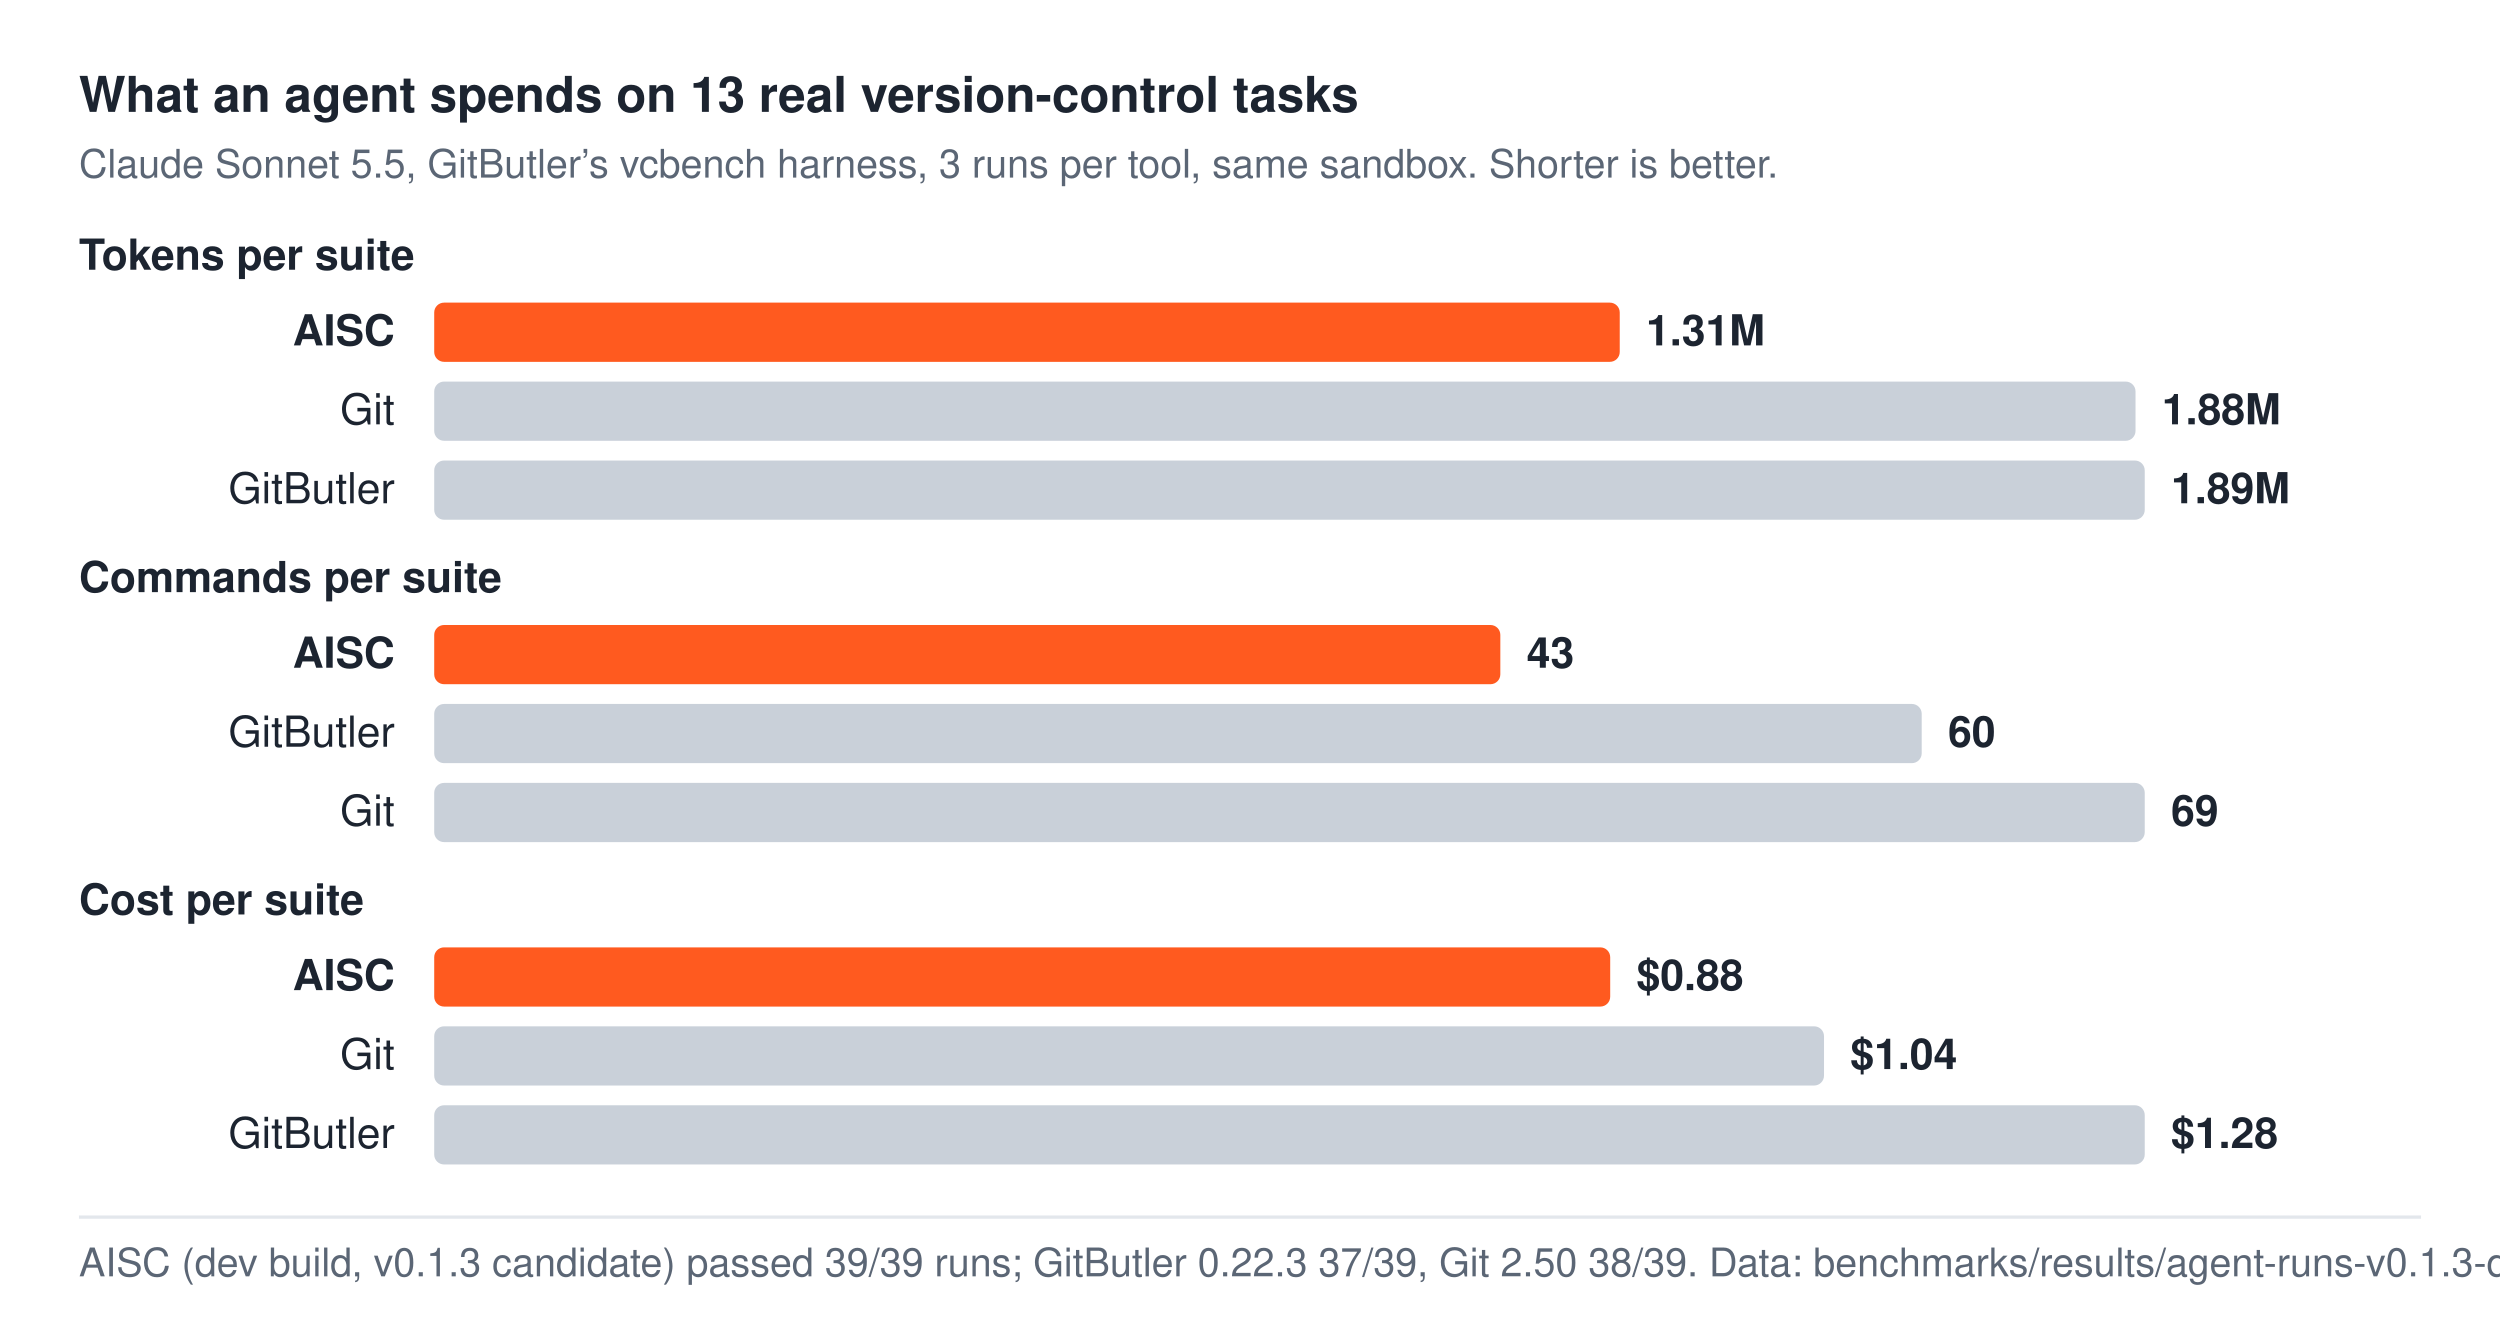
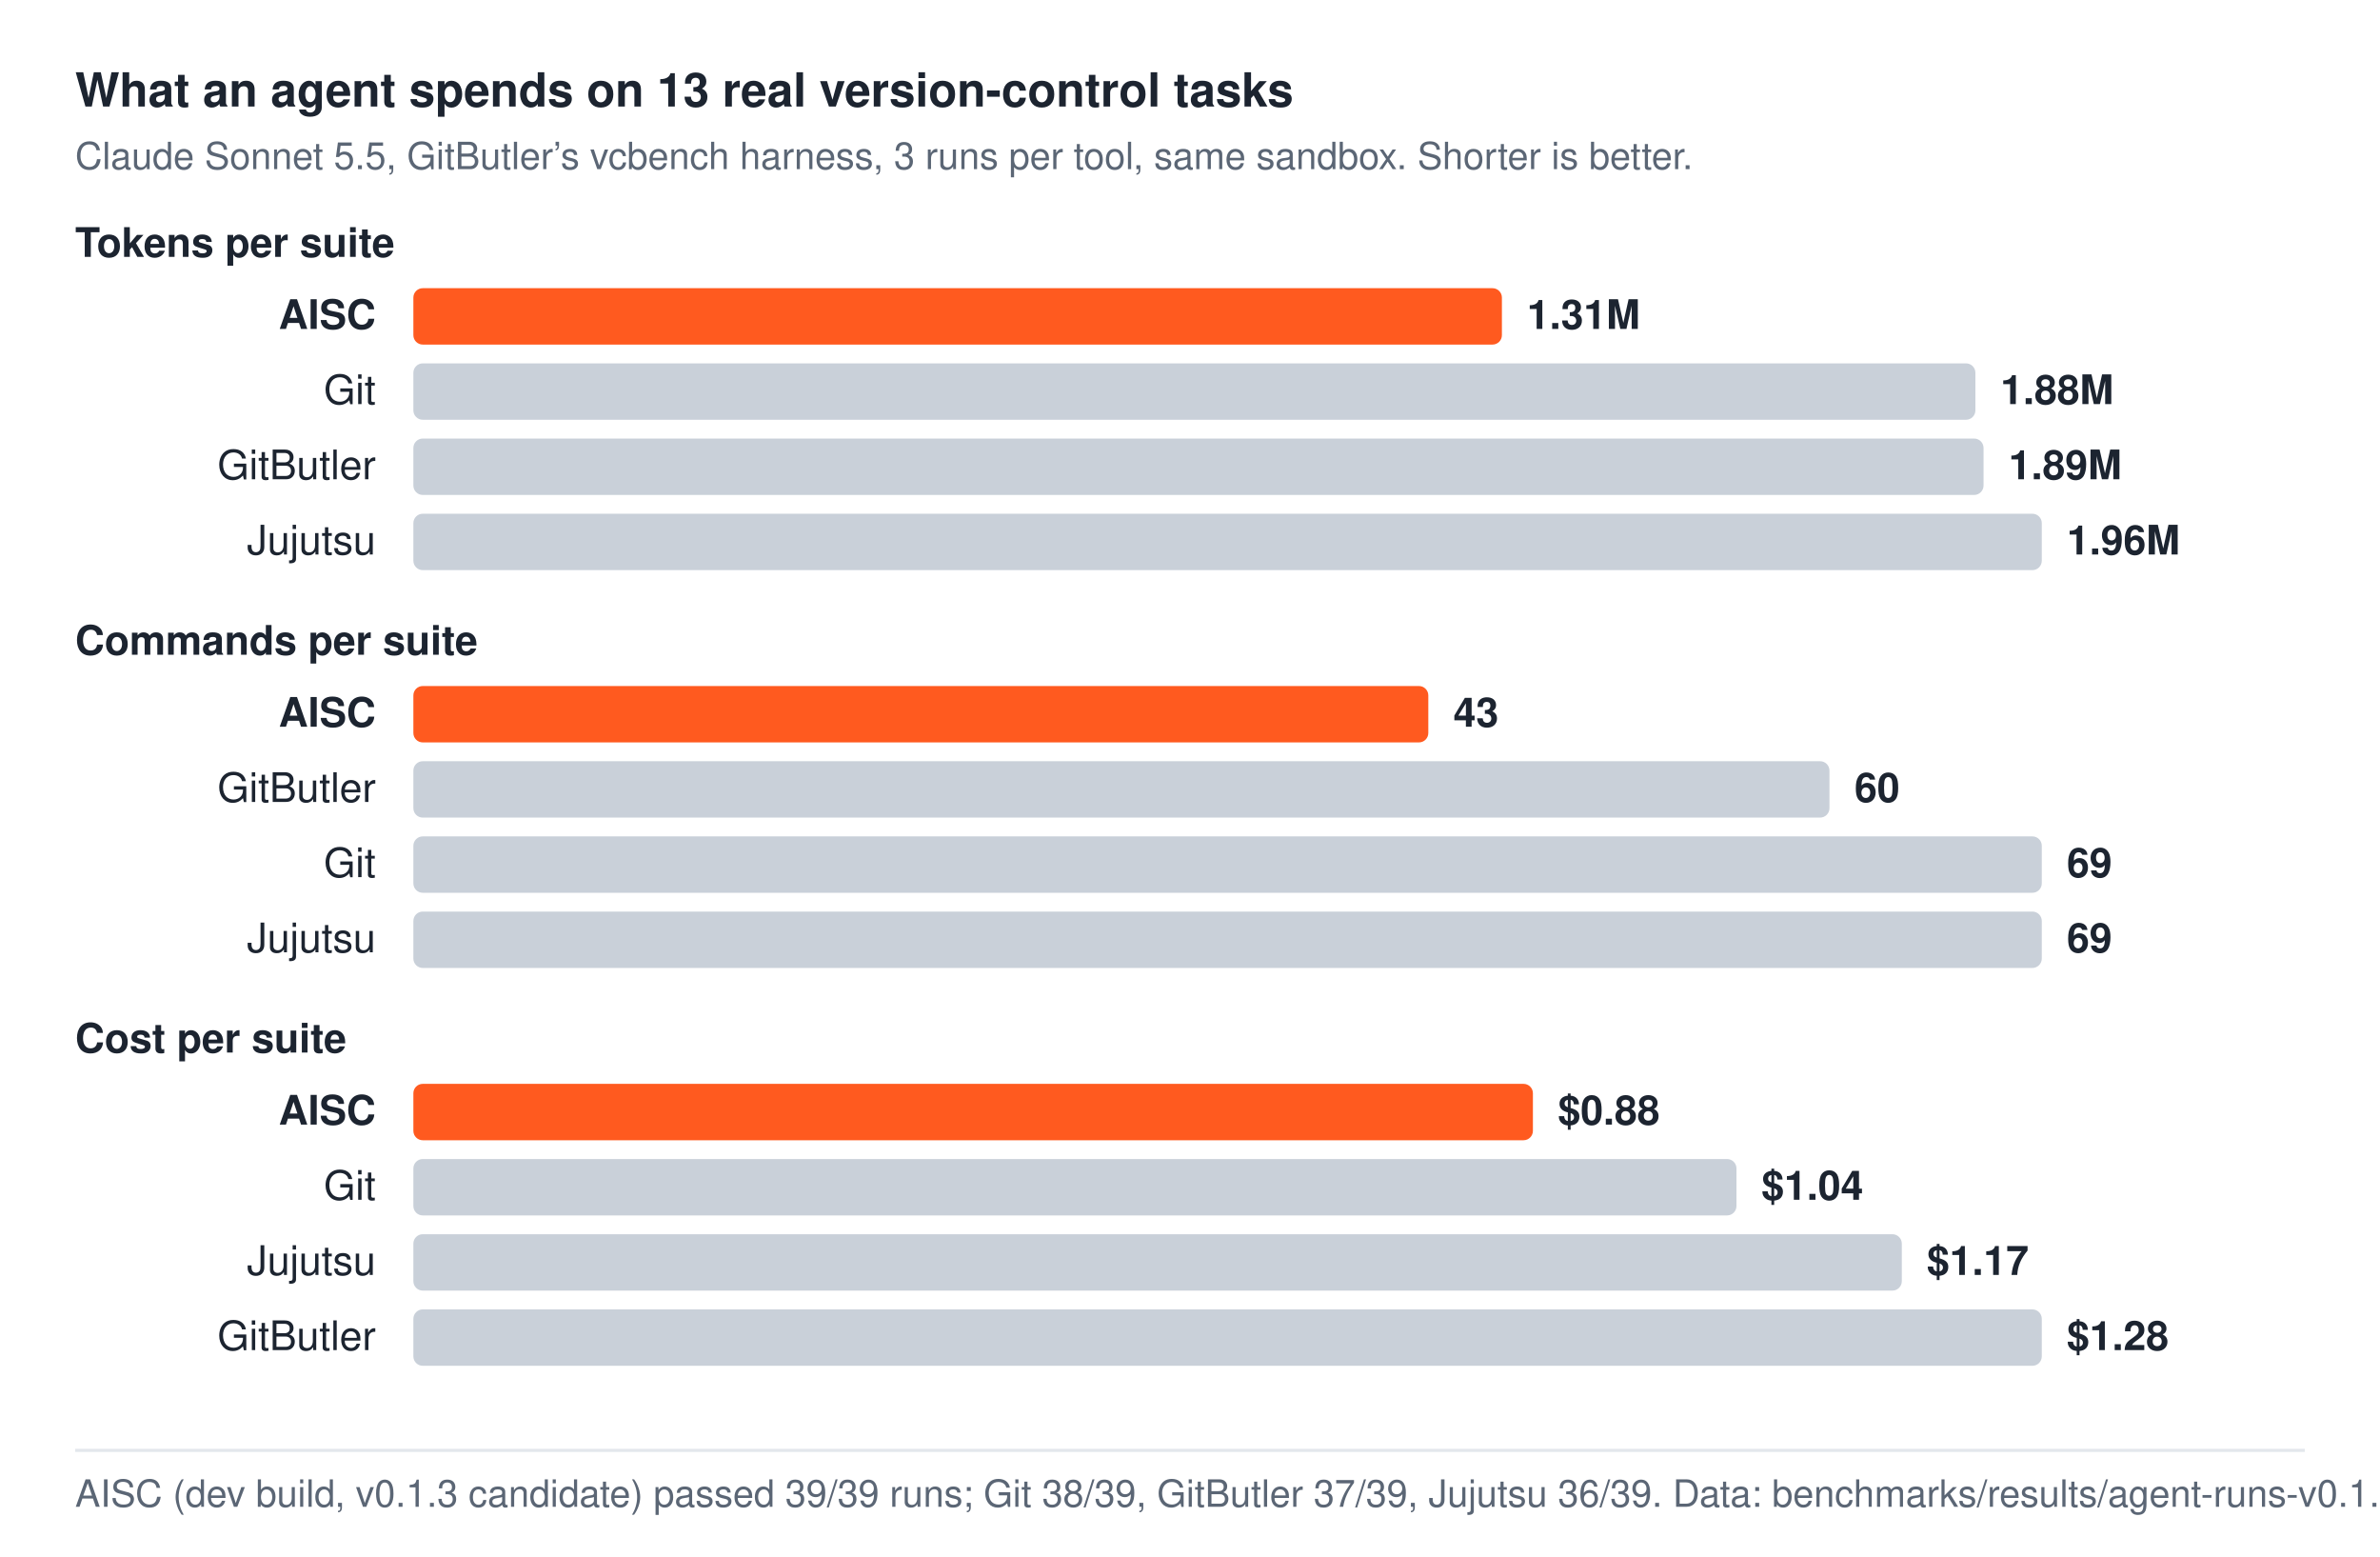
- <svg xmlns="http://www.w3.org/2000/svg" width="760" height="404" viewBox="0 0 760 404" role="img" aria-label="Real agents on 13 vcbench tasks: AISC 1.31M tokens, 43 commands, $0.88; Git 1.88M, 69, $1.04; GitButler 1.89M, 60, $1.28">
+ <svg xmlns="http://www.w3.org/2000/svg" width="760" height="497" viewBox="0 0 760 497" role="img" aria-label="Real agents on 13 vcbench tasks: AISC 1.31M tokens, 43 commands, $0.88; Git 1.88M tokens, 69 commands, $1.04; GitButler 1.89M tokens, 60 commands, $1.28; Jujutsu 1.96M tokens, 69 commands, $1.17">
  <style>text{font-family:-apple-system, BlinkMacSystemFont, 'Segoe UI', Helvetica, Arial, sans-serif;fill:#1C2430} .s{fill:#5B6675;font-size:12px} .h{font-size:15px;font-weight:600} .l{font-size:13px} .v{font-size:13px;font-weight:600;font-variant-numeric:tabular-nums} .a{font-weight:700}</style>
  <text x="24" y="34" class="h">What an agent spends on 13 real version-control tasks</text>
  <text x="24" y="54" class="s">Claude Sonnet 5.5, GitButler’s vcbench harness, 3 runs per tool, same sandbox. Shorter is better.</text>
  <text x="24" y="82" class="l" style="font-weight:600">Tokens per suite</text>
  <text x="120" y="105" text-anchor="end" class="l a">AISC</text>
-   <rect x="132" y="92" width="360.4" height="18" rx="3" fill="#FF5A1F" />
-   <text x="500.4" y="105" class="v">1.31M</text>
+   <rect x="132" y="92" width="347.6" height="18" rx="3" fill="#FF5A1F" />
+   <text x="487.6" y="105" class="v">1.31M</text>
  <text x="120" y="129" text-anchor="end" class="l">Git</text>
-   <rect x="132" y="116" width="517.2" height="18" rx="3" fill="#C9D0D9" />
-   <text x="657.2" y="129" class="v">1.88M</text>
+   <rect x="132" y="116" width="498.8" height="18" rx="3" fill="#C9D0D9" />
+   <text x="638.8" y="129" class="v">1.88M</text>
  <text x="120" y="153" text-anchor="end" class="l">GitButler</text>
-   <rect x="132" y="140" width="520.0" height="18" rx="3" fill="#C9D0D9" />
-   <text x="660.0" y="153" class="v">1.89M</text>
-   <text x="24" y="180" class="l" style="font-weight:600">Commands per suite</text>
-   <text x="120" y="203" text-anchor="end" class="l a">AISC</text>
-   <rect x="132" y="190" width="324.1" height="18" rx="3" fill="#FF5A1F" />
-   <text x="464.1" y="203" class="v">43</text>
-   <text x="120" y="227" text-anchor="end" class="l">GitButler</text>
-   <rect x="132" y="214" width="452.2" height="18" rx="3" fill="#C9D0D9" />
-   <text x="592.2" y="227" class="v">60</text>
-   <text x="120" y="251" text-anchor="end" class="l">Git</text>
-   <rect x="132" y="238" width="520.0" height="18" rx="3" fill="#C9D0D9" />
-   <text x="660.0" y="251" class="v">69</text>
-   <text x="24" y="278" class="l" style="font-weight:600">Cost per suite</text>
-   <text x="120" y="301" text-anchor="end" class="l a">AISC</text>
-   <rect x="132" y="288" width="357.5" height="18" rx="3" fill="#FF5A1F" />
-   <text x="497.5" y="301" class="v">$0.88</text>
-   <text x="120" y="325" text-anchor="end" class="l">Git</text>
-   <rect x="132" y="312" width="422.5" height="18" rx="3" fill="#C9D0D9" />
-   <text x="562.5" y="325" class="v">$1.04</text>
-   <text x="120" y="349" text-anchor="end" class="l">GitButler</text>
-   <rect x="132" y="336" width="520.0" height="18" rx="3" fill="#C9D0D9" />
-   <text x="660.0" y="349" class="v">$1.28</text>
-   <line x1="24" y1="370" x2="736" y2="370" stroke="#E3E7EC" />
-   <text x="24" y="388" class="s">AISC (dev build, v0.1.3 candidate) passed 39/39 runs; GitButler 0.22.3 37/39, Git 2.50 38/39. Data: benchmarks/results/agent-runs-v0.1.3-dev.json</text>
+   <rect x="132" y="140" width="501.4" height="18" rx="3" fill="#C9D0D9" />
+   <text x="641.4" y="153" class="v">1.89M</text>
+   <text x="120" y="177" text-anchor="end" class="l">Jujutsu</text>
+   <rect x="132" y="164" width="520.0" height="18" rx="3" fill="#C9D0D9" />
+   <text x="660.0" y="177" class="v">1.96M</text>
+   <text x="24" y="209" class="l" style="font-weight:600">Commands per suite</text>
+   <text x="120" y="232" text-anchor="end" class="l a">AISC</text>
+   <rect x="132" y="219" width="324.1" height="18" rx="3" fill="#FF5A1F" />
+   <text x="464.1" y="232" class="v">43</text>
+   <text x="120" y="256" text-anchor="end" class="l">GitButler</text>
+   <rect x="132" y="243" width="452.2" height="18" rx="3" fill="#C9D0D9" />
+   <text x="592.2" y="256" class="v">60</text>
+   <text x="120" y="280" text-anchor="end" class="l">Git</text>
+   <rect x="132" y="267" width="520.0" height="18" rx="3" fill="#C9D0D9" />
+   <text x="660.0" y="280" class="v">69</text>
+   <text x="120" y="304" text-anchor="end" class="l">Jujutsu</text>
+   <rect x="132" y="291" width="520.0" height="18" rx="3" fill="#C9D0D9" />
+   <text x="660.0" y="304" class="v">69</text>
+   <text x="24" y="336" class="l" style="font-weight:600">Cost per suite</text>
+   <text x="120" y="359" text-anchor="end" class="l a">AISC</text>
+   <rect x="132" y="346" width="357.5" height="18" rx="3" fill="#FF5A1F" />
+   <text x="497.5" y="359" class="v">$0.88</text>
+   <text x="120" y="383" text-anchor="end" class="l">Git</text>
+   <rect x="132" y="370" width="422.5" height="18" rx="3" fill="#C9D0D9" />
+   <text x="562.5" y="383" class="v">$1.04</text>
+   <text x="120" y="407" text-anchor="end" class="l">Jujutsu</text>
+   <rect x="132" y="394" width="475.3" height="18" rx="3" fill="#C9D0D9" />
+   <text x="615.3" y="407" class="v">$1.17</text>
+   <text x="120" y="431" text-anchor="end" class="l">GitButler</text>
+   <rect x="132" y="418" width="520.0" height="18" rx="3" fill="#C9D0D9" />
+   <text x="660.0" y="431" class="v">$1.28</text>
+   <line x1="24" y1="463" x2="736" y2="463" stroke="#E3E7EC" />
+   <text x="24" y="481" class="s">AISC (dev build, v0.1.3 candidate) passed 39/39 runs; Git 38/39, GitButler 37/39, Jujutsu 36/39. Data: benchmarks/results/agent-runs-v0.1.3-dev.json</text>
</svg>
